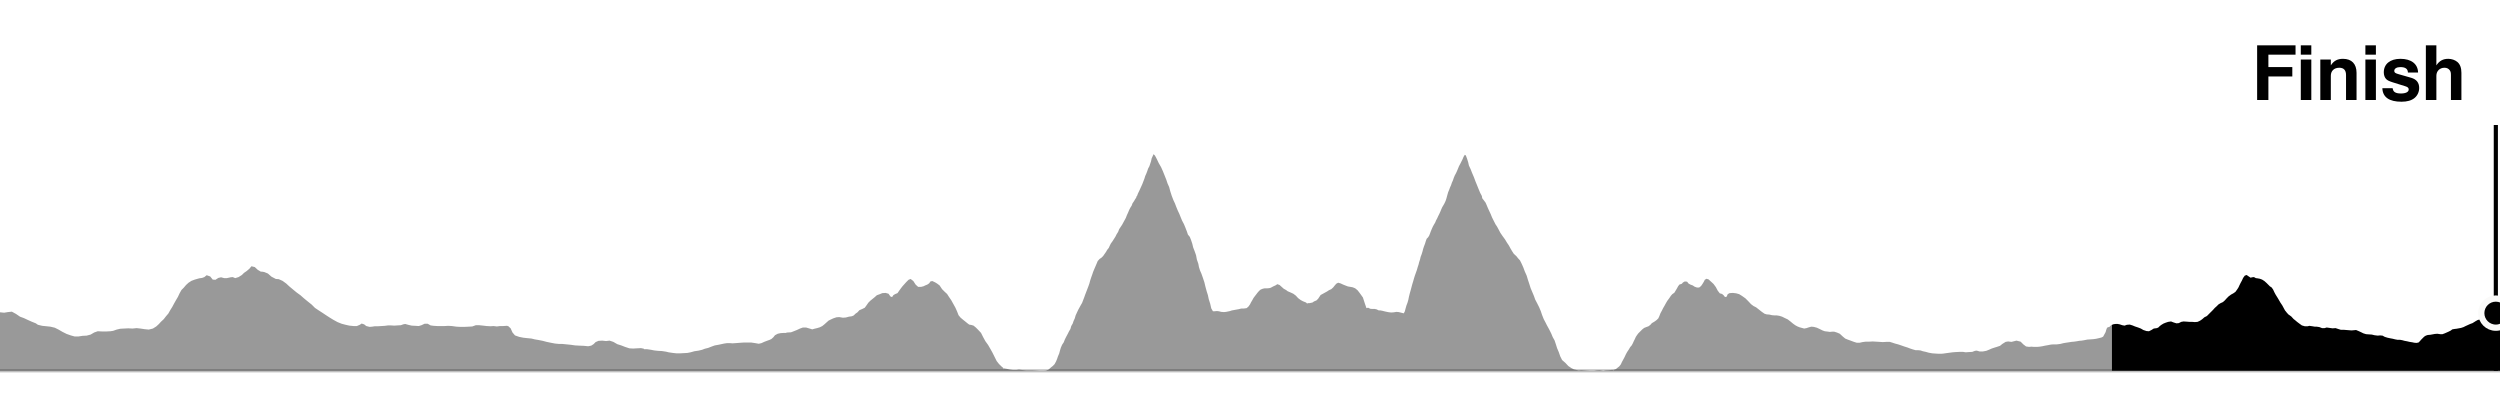
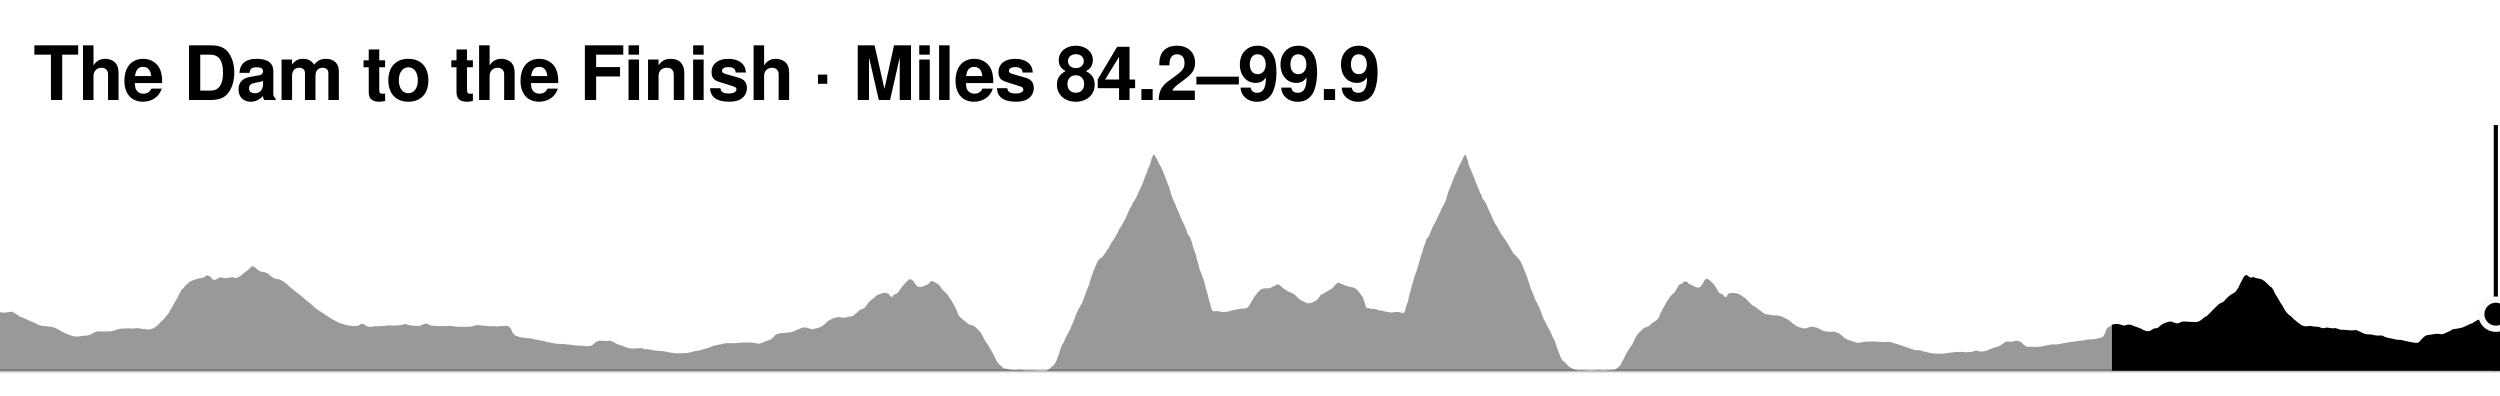
- <svg xmlns="http://www.w3.org/2000/svg" viewBox="0 0 1200 190" role="img" aria-label="Race progress at Finish, mile 99.9 of 99.9">
+ <svg xmlns="http://www.w3.org/2000/svg" viewBox="0 0 1200 190" role="img" aria-label="Leadville 100 elevation profile: The Dam to the Finish, miles 84.2 to 99.9 of 99.9">
  <path d="M 0.0 178.0 L 0.0 149.9 L 2.0 150.1 L 3.8 149.8 L 5.7 149.6 L 7.7 150.7 L 9.6 152.0 L 11.5 152.7 L 13.2 153.5 L 15.2 154.4 L 17.2 155.2 L 18.2 155.9 L 20.3 156.4 L 22.3 156.6 L 24.2 156.8 L 26.3 157.3 L 28.1 158.2 L 30.0 159.3 L 32.0 160.3 L 34.0 161.0 L 35.8 161.5 L 37.7 161.5 L 39.6 161.2 L 41.6 161.1 L 43.5 160.6 L 45.2 159.6 L 46.9 159.0 L 49.0 159.1 L 51.1 159.1 L 53.0 159.0 L 54.3 158.8 L 56.0 158.2 L 57.7 157.8 L 59.5 157.7 L 61.6 157.6 L 63.6 157.7 L 65.6 157.5 L 67.4 157.7 L 69.4 158.0 L 71.4 158.2 L 73.4 157.7 L 75.0 156.7 L 76.2 155.6 L 77.3 154.4 L 78.6 153.2 L 79.6 151.9 L 80.8 150.5 L 81.7 148.9 L 82.7 147.3 L 83.5 145.8 L 84.4 144.2 L 85.4 142.5 L 86.2 140.8 L 87.1 139.2 L 88.2 138.1 L 89.3 136.8 L 90.5 135.7 L 91.9 134.8 L 93.5 134.2 L 95.6 133.6 L 97.0 133.4 L 98.1 133.0 L 99.2 132.1 L 100.9 132.7 L 102.1 134.2 L 103.4 134.3 L 104.8 133.4 L 106.1 133.1 L 107.6 133.5 L 108.9 133.5 L 110.7 133.1 L 111.7 133.0 L 112.9 133.5 L 114.5 133.0 L 116.1 132.0 L 117.1 131.0 L 118.4 130.1 L 119.7 129.0 L 120.7 127.8 L 122.3 128.2 L 123.7 129.5 L 125.2 130.4 L 125.8 130.4 L 126.4 130.5 L 126.9 130.6 L 128.6 131.3 L 130.3 132.8 L 132.4 133.9 L 133.8 134.0 L 135.6 134.8 L 137.4 136.1 L 138.9 137.5 L 140.7 139.0 L 142.4 140.4 L 144.2 141.7 L 145.9 143.2 L 147.6 144.6 L 149.6 146.2 L 151.2 147.8 L 153.0 149.0 L 154.7 150.1 L 156.5 151.3 L 158.2 152.4 L 160.0 153.5 L 162.0 154.6 L 164.0 155.4 L 165.9 155.9 L 167.7 156.3 L 169.7 156.5 L 171.3 156.5 L 172.7 155.9 L 173.6 155.3 L 174.8 155.7 L 175.8 156.5 L 177.4 156.9 L 178.6 156.8 L 179.9 156.6 L 181.5 156.6 L 183.1 156.5 L 184.7 156.4 L 186.2 156.2 L 187.7 156.2 L 189.2 156.3 L 190.7 156.2 L 192.4 156.1 L 193.5 155.7 L 194.5 155.5 L 195.9 155.9 L 197.6 156.3 L 199.5 156.4 L 201.0 156.5 L 202.3 156.1 L 203.8 155.4 L 205.3 155.4 L 206.7 156.2 L 208.2 156.4 L 209.9 156.5 L 211.6 156.5 L 213.4 156.5 L 215.2 156.4 L 216.9 156.5 L 219.1 156.8 L 220.9 156.9 L 222.9 156.9 L 225.0 156.8 L 226.7 156.7 L 228.4 156.1 L 230.0 156.1 L 231.9 156.3 L 233.6 156.5 L 235.5 156.6 L 236.9 156.5 L 238.5 156.7 L 240.0 156.5 L 241.6 156.5 L 243.1 156.4 L 243.5 156.4 L 243.6 156.5 L 243.9 156.5 L 245.1 157.6 L 246.0 159.6 L 247.2 161.0 L 249.2 161.7 L 251.2 162.1 L 253.0 162.3 L 255.1 162.5 L 256.7 162.9 L 258.5 163.2 L 260.5 163.6 L 262.4 164.1 L 264.3 164.5 L 266.4 164.9 L 268.4 165.1 L 270.0 165.1 L 272.0 165.3 L 274.0 165.5 L 276.1 165.8 L 278.0 165.9 L 280.3 166.0 L 282.3 166.2 L 283.8 165.9 L 284.9 165.2 L 285.9 164.2 L 287.3 163.6 L 289.1 163.5 L 290.9 163.7 L 292.6 163.5 L 294.4 164.1 L 296.3 165.2 L 298.2 165.8 L 300.0 166.5 L 302.1 167.2 L 303.9 167.3 L 305.7 167.2 L 307.6 167.1 L 307.7 167.1 L 309.1 167.4 L 309.1 167.6 L 310.5 167.6 L 312.5 167.9 L 314.0 168.2 L 315.8 168.4 L 317.7 168.5 L 319.7 168.8 L 320.9 169.1 L 322.9 169.4 L 324.7 169.6 L 326.5 169.6 L 328.3 169.5 L 330.0 169.4 L 331.5 169.1 L 333.3 168.6 L 335.3 168.3 L 337.0 167.9 L 338.3 167.4 L 339.9 167.0 L 341.7 166.3 L 343.1 165.8 L 344.8 165.5 L 346.2 165.2 L 347.6 164.9 L 349.0 164.7 L 349.8 164.7 L 350.3 164.7 L 351.6 164.8 L 353.1 164.7 L 354.4 164.6 L 355.7 164.5 L 357.3 164.4 L 358.6 164.4 L 360.5 164.4 L 362.5 164.7 L 364.2 165.0 L 365.5 164.7 L 366.8 164.1 L 368.1 163.6 L 369.5 163.1 L 370.3 162.7 L 371.2 161.9 L 372.0 160.9 L 373.3 160.2 L 374.7 159.9 L 376.3 159.8 L 377.3 159.8 L 377.5 159.7 L 377.6 159.6 L 377.9 159.6 L 378.0 159.6 L 379.7 159.5 L 381.0 159.0 L 382.5 158.4 L 384.0 157.7 L 385.4 157.2 L 386.9 157.2 L 388.6 157.7 L 389.9 158.1 L 390.9 157.8 L 392.2 157.5 L 393.5 157.1 L 394.7 156.5 L 395.7 155.7 L 396.7 154.8 L 397.7 153.9 L 398.9 153.3 L 400.0 152.8 L 401.5 152.3 L 402.8 152.2 L 404.6 152.5 L 406.0 152.4 L 407.5 152.0 L 408.9 151.8 L 409.8 151.4 L 410.6 150.6 L 411.6 149.9 L 412.5 148.9 L 413.9 148.3 L 415.1 147.7 L 415.9 146.6 L 416.8 145.3 L 417.8 144.3 L 418.8 143.5 L 419.9 142.6 L 420.9 141.7 L 422.3 141.2 L 423.5 140.7 L 425.1 140.6 L 426.5 141.0 L 427.4 142.3 L 428.2 142.6 L 428.8 141.7 L 429.6 141.2 L 430.8 140.7 L 431.7 139.4 L 432.5 138.3 L 433.2 137.4 L 434.1 136.4 L 435.0 135.4 L 436.1 134.3 L 437.1 133.9 L 438.4 134.9 L 439.5 136.6 L 440.7 137.7 L 442.1 137.7 L 443.3 137.4 L 444.1 137.0 L 445.1 136.6 L 446.0 136.0 L 446.6 135.1 L 447.5 134.9 L 448.8 135.5 L 449.8 136.1 L 451.0 137.0 L 452.2 138.8 L 453.5 140.1 L 454.6 141.1 L 455.5 142.5 L 456.6 144.1 L 457.6 145.9 L 458.6 147.7 L 459.4 149.5 L 460.1 151.3 L 461.1 152.5 L 462.3 153.5 L 463.3 154.3 L 464.4 155.2 L 465.2 155.8 L 466.3 156.0 L 467.3 156.3 L 468.4 157.2 L 469.5 158.3 L 470.9 159.8 L 471.9 161.8 L 473.0 163.8 L 474.3 165.6 L 475.4 167.5 L 476.4 169.3 L 477.4 171.3 L 478.4 173.3 L 479.5 174.7 L 480.5 175.7 L 481.3 176.4 L 481.4 176.4 L 481.7 176.9 L 481.7 177.3 L 481.8 177.2 L 481.8 177.0 L 481.8 176.8 L 481.8 176.8 L 481.8 176.8 L 483.5 177.1 L 484.8 177.4 L 486.2 177.6 L 487.9 177.6 L 489.1 177.4 L 490.6 177.6 L 492.7 177.8 L 494.3 177.8 L 495.8 177.8 L 497.5 177.9 L 499.2 178.0 L 500.8 178.0 L 502.1 177.9 L 503.3 177.4 L 504.3 176.5 L 505.3 175.7 L 506.2 174.8 L 506.9 173.5 L 507.4 172.3 L 507.8 171.1 L 508.4 169.7 L 508.8 168.2 L 509.2 166.9 L 509.8 165.5 L 510.6 164.3 L 511.1 163.0 L 511.8 161.6 L 512.5 160.3 L 513.1 159.1 L 513.8 157.9 L 514.2 156.5 L 514.9 155.3 L 515.3 154.1 L 515.9 152.8 L 516.3 151.4 L 516.9 150.1 L 517.5 148.8 L 518.1 147.7 L 518.7 146.6 L 519.4 145.4 L 519.9 144.1 L 520.4 142.8 L 520.9 141.4 L 521.4 140.1 L 521.9 138.8 L 522.4 137.5 L 522.9 136.1 L 523.3 134.6 L 523.8 133.1 L 524.3 131.7 L 524.7 130.5 L 525.2 129.3 L 525.8 127.9 L 526.4 126.5 L 526.9 125.3 L 527.8 124.3 L 528.7 123.7 L 529.5 122.9 L 530.2 121.9 L 530.9 120.9 L 531.4 120.0 L 532.2 119.0 L 532.7 117.9 L 533.2 116.9 L 534.0 115.8 L 534.7 114.7 L 535.4 113.6 L 536.0 112.4 L 536.7 111.3 L 537.2 110.0 L 538.0 108.8 L 538.6 107.9 L 539.2 106.8 L 539.8 105.7 L 540.4 104.6 L 540.9 103.3 L 541.5 102.0 L 542.0 100.8 L 542.5 99.8 L 543.2 98.7 L 543.6 97.6 L 544.3 96.6 L 545.0 95.4 L 545.4 94.9 L 545.4 94.6 L 545.4 94.5 L 545.8 94.0 L 546.2 92.9 L 546.8 91.7 L 547.3 90.6 L 547.8 89.5 L 548.3 88.4 L 548.8 87.1 L 549.3 85.8 L 549.7 84.5 L 550.2 83.4 L 550.7 82.1 L 551.1 80.9 L 551.7 79.8 L 552.1 78.6 L 552.5 77.4 L 552.8 76.0 L 553.4 74.7 L 553.7 74.0 L 554.4 74.7 L 555.3 76.4 L 556.2 78.3 L 557.3 80.2 L 558.2 82.2 L 559.0 84.2 L 559.8 86.2 L 560.4 88.0 L 561.2 89.8 L 561.7 91.7 L 562.4 93.9 L 563.2 96.0 L 564.0 97.7 L 564.6 99.3 L 565.3 101.0 L 566.1 102.7 L 566.7 104.2 L 567.4 105.9 L 568.3 107.6 L 569.0 109.3 L 569.7 111.1 L 570.2 112.6 L 571.1 113.7 L 571.7 115.2 L 572.3 117.0 L 572.7 118.7 L 573.4 120.5 L 574.1 122.5 L 574.5 124.6 L 575.2 126.6 L 575.5 128.2 L 576.0 129.8 L 576.7 131.4 L 577.4 133.4 L 578.1 135.5 L 578.6 137.6 L 579.2 139.8 L 579.8 141.7 L 580.2 143.6 L 580.9 145.8 L 581.4 148.0 L 582.2 149.4 L 583.1 149.4 L 584.1 149.3 L 585.0 149.4 L 586.2 149.7 L 587.5 149.8 L 588.5 149.7 L 589.5 149.5 L 590.4 149.3 L 591.3 149.0 L 592.4 148.8 L 593.5 148.6 L 594.6 148.4 L 595.8 148.1 L 597.0 148.1 L 598.4 147.9 L 599.3 147.1 L 600.0 146.1 L 600.5 145.1 L 601.1 144.1 L 601.7 143.0 L 602.3 142.2 L 603.0 141.3 L 603.6 140.5 L 604.4 139.6 L 605.1 139.0 L 606.1 138.6 L 607.0 138.4 L 608.3 138.4 L 609.3 138.3 L 610.0 138.1 L 611.1 137.5 L 612.4 136.9 L 613.1 136.4 L 614.2 136.8 L 615.2 137.7 L 616.2 138.6 L 617.3 139.2 L 618.1 139.8 L 619.5 140.4 L 620.8 141.0 L 622.0 141.9 L 623.1 143.1 L 624.3 144.0 L 625.4 144.6 L 626.9 145.2 L 627.4 145.7 L 627.5 146.0 L 627.5 146.0 L 627.5 145.8 L 627.5 145.7 L 627.5 145.6 L 627.7 145.5 L 627.8 145.5 L 628.0 145.5 L 628.0 145.5 L 628.6 145.5 L 630.0 145.2 L 630.7 144.7 L 631.9 144.2 L 632.7 143.4 L 633.3 142.5 L 633.9 141.6 L 635.0 141.0 L 635.9 140.5 L 637.0 139.9 L 637.9 139.3 L 639.0 138.8 L 639.9 138.0 L 640.7 137.0 L 641.4 136.2 L 642.3 135.7 L 643.4 136.0 L 644.7 136.6 L 645.7 137.0 L 647.0 137.5 L 648.2 137.7 L 649.3 137.9 L 650.5 138.4 L 651.6 139.3 L 652.4 140.3 L 653.2 141.4 L 654.2 142.8 L 655.1 145.6 L 655.9 147.9 L 656.7 147.7 L 657.7 148.2 L 658.7 148.3 L 659.9 148.3 L 660.8 148.5 L 661.8 149.0 L 662.6 149.0 L 663.6 149.2 L 664.8 149.5 L 665.7 149.7 L 666.8 149.9 L 667.9 150.0 L 669.1 149.9 L 670.3 149.7 L 671.4 149.8 L 672.6 150.1 L 673.8 150.4 L 674.3 149.5 L 674.7 148.0 L 675.1 146.6 L 675.6 145.3 L 676.0 143.9 L 676.3 142.4 L 676.7 140.8 L 677.1 139.4 L 677.5 137.9 L 677.9 136.4 L 678.3 135.1 L 678.7 133.7 L 679.1 132.4 L 679.6 131.0 L 680.1 129.6 L 680.5 128.2 L 680.9 127.0 L 681.2 125.8 L 681.6 124.6 L 681.9 123.3 L 682.4 122.0 L 682.8 120.7 L 683.1 119.5 L 683.5 118.3 L 684.0 117.0 L 684.4 115.7 L 684.8 114.6 L 685.5 113.9 L 686.0 113.1 L 686.4 112.1 L 686.8 111.0 L 687.3 109.8 L 687.8 108.7 L 688.3 107.8 L 688.9 106.8 L 689.3 105.8 L 689.8 104.9 L 690.3 103.8 L 690.9 102.6 L 691.4 101.5 L 691.8 100.5 L 692.3 99.4 L 692.9 98.4 L 693.4 97.5 L 693.9 96.4 L 694.3 95.2 L 694.7 93.7 L 695.1 92.3 L 695.6 91.1 L 696.0 90.0 L 696.5 88.9 L 696.9 87.7 L 697.4 86.6 L 697.8 85.4 L 698.3 84.2 L 698.9 83.1 L 699.4 82.0 L 699.9 80.8 L 700.3 79.8 L 701.0 78.5 L 701.5 77.5 L 702.0 76.5 L 702.5 75.3 L 703.1 74.3 L 703.6 74.6 L 704.2 76.2 L 704.7 77.8 L 705.1 79.5 L 705.9 81.2 L 706.6 83.0 L 707.5 85.1 L 708.2 87.0 L 708.9 88.7 L 709.7 90.7 L 710.5 92.6 L 711.3 94.1 L 711.4 94.8 L 711.4 94.8 L 711.5 95.2 L 712.2 96.1 L 713.1 97.3 L 713.7 98.7 L 714.2 99.9 L 714.8 101.2 L 715.5 102.7 L 716.2 104.4 L 717.1 106.2 L 717.8 107.6 L 718.6 108.8 L 719.3 110.1 L 720.2 111.8 L 721.3 113.4 L 722.4 114.9 L 723.3 116.4 L 724.3 117.9 L 725.0 119.2 L 725.7 120.4 L 726.6 121.8 L 727.9 123.0 L 728.6 123.9 L 729.6 125.0 L 730.4 126.6 L 731.2 128.4 L 731.9 130.3 L 732.8 132.3 L 733.4 134.3 L 734.1 136.4 L 734.7 138.3 L 735.5 140.2 L 736.3 142.1 L 736.9 143.8 L 737.8 145.5 L 738.8 147.5 L 739.6 149.4 L 740.2 151.2 L 741.0 153.2 L 741.8 154.7 L 742.5 156.1 L 743.6 158.1 L 744.6 160.1 L 745.3 161.8 L 746.2 163.4 L 746.8 165.2 L 747.4 167.1 L 748.2 169.0 L 748.9 171.0 L 749.8 172.8 L 751.4 174.2 L 752.8 175.7 L 754.3 176.7 L 755.5 177.3 L 756.8 177.6 L 757.7 177.8 L 759.1 177.7 L 760.4 177.8 L 761.8 177.9 L 763.4 178.0 L 765.1 178.0 L 766.4 177.8 L 767.8 177.7 L 769.6 178.0 L 770.6 177.8 L 772.4 177.7 L 774.0 177.5 L 774.3 177.7 L 774.4 178.0 L 774.4 177.9 L 774.5 177.9 L 774.5 177.8 L 774.5 177.7 L 774.5 177.6 L 774.5 177.5 L 774.5 177.4 L 774.5 177.4 L 774.7 177.4 L 774.9 177.4 L 775.0 177.4 L 775.7 177.1 L 776.3 176.6 L 777.2 175.9 L 778.0 174.9 L 778.5 173.8 L 779.1 172.7 L 779.8 171.4 L 780.4 170.1 L 781.0 169.0 L 781.8 167.8 L 782.5 166.6 L 783.2 165.8 L 783.7 164.9 L 784.2 163.8 L 784.7 162.8 L 785.2 161.7 L 785.8 160.8 L 786.4 160.0 L 787.4 159.0 L 788.3 158.1 L 789.2 157.4 L 790.2 157.0 L 791.3 156.6 L 792.2 155.9 L 792.9 155.1 L 793.6 154.7 L 794.4 154.2 L 795.2 153.6 L 796.0 152.8 L 796.5 151.7 L 797.0 150.4 L 797.7 149.1 L 798.3 147.9 L 799.0 146.7 L 799.6 145.6 L 800.3 144.4 L 801.2 143.2 L 802.0 142.0 L 802.7 141.2 L 803.7 140.5 L 804.3 139.5 L 804.9 138.5 L 805.5 137.4 L 806.1 136.6 L 807.3 136.2 L 807.8 135.6 L 808.7 135.1 L 809.8 135.2 L 810.5 136.1 L 811.4 136.6 L 812.5 137.0 L 813.4 137.6 L 814.5 138.0 L 815.6 138.0 L 816.5 137.3 L 817.2 136.3 L 817.8 135.3 L 818.3 134.3 L 819.1 133.8 L 820.1 134.1 L 821.3 135.2 L 822.5 136.3 L 823.6 137.8 L 824.5 139.5 L 825.5 140.8 L 826.6 141.1 L 827.4 141.8 L 828.0 142.6 L 828.8 142.4 L 829.3 141.2 L 830.2 140.7 L 831.8 140.6 L 833.4 140.8 L 834.8 141.2 L 836.1 142.0 L 837.8 143.2 L 839.1 144.5 L 840.5 146.0 L 841.7 146.9 L 842.9 147.5 L 844.3 148.6 L 845.7 149.7 L 847.0 150.6 L 848.0 150.9 L 849.3 151.0 L 850.6 151.3 L 851.9 151.4 L 852.9 151.4 L 854.1 151.6 L 855.4 152.0 L 856.6 152.6 L 858.1 153.3 L 859.4 154.3 L 860.6 155.3 L 861.7 156.1 L 862.8 156.7 L 863.8 157.1 L 864.9 157.4 L 866.0 157.7 L 867.1 157.5 L 868.3 157.1 L 869.4 156.8 L 870.6 156.9 L 872.1 157.3 L 873.6 158.0 L 874.8 158.6 L 875.9 159.0 L 877.6 159.2 L 878.1 159.3 L 878.1 159.3 L 878.5 159.3 L 879.4 159.2 L 880.4 159.2 L 881.7 159.6 L 883.1 160.2 L 884.5 161.5 L 885.7 162.5 L 886.9 163.0 L 888.3 163.5 L 889.9 164.1 L 891.2 164.5 L 892.7 164.5 L 894.0 164.2 L 895.5 164.0 L 897.1 164.0 L 898.9 163.9 L 900.6 164.0 L 902.2 164.1 L 903.7 164.2 L 905.5 164.1 L 905.7 164.1 L 907.1 164.1 L 908.4 164.5 L 909.6 164.9 L 911.1 165.3 L 912.6 165.8 L 914.0 166.3 L 915.6 166.8 L 916.9 167.3 L 918.1 167.7 L 919.5 168.1 L 920.7 168.1 L 921.8 168.2 L 923.0 168.6 L 924.4 168.9 L 925.8 169.3 L 927.5 169.6 L 928.9 169.7 L 930.5 169.8 L 931.9 169.8 L 932.9 169.7 L 934.3 169.5 L 935.8 169.3 L 937.3 169.1 L 938.6 169.0 L 940.6 168.9 L 942.3 168.9 L 943.5 169.1 L 944.9 169.0 L 946.7 168.9 L 947.2 168.7 L 948.0 168.4 L 948.7 168.3 L 949.2 168.4 L 950.2 168.7 L 951.8 168.7 L 953.4 168.4 L 954.9 167.8 L 956.0 167.3 L 957.2 166.9 L 958.5 166.5 L 960.0 166.0 L 961.1 165.1 L 962.7 164.1 L 963.9 163.9 L 965.5 164.1 L 966.7 163.8 L 967.9 163.5 L 969.9 164.0 L 971.2 165.3 L 972.5 166.3 L 973.9 166.5 L 975.1 166.4 L 976.2 166.5 L 977.8 166.5 L 979.0 166.4 L 980.3 166.2 L 981.7 165.9 L 982.9 165.7 L 984.4 165.4 L 985.6 165.3 L 987.3 165.3 L 988.9 165.1 L 990.5 164.7 L 991.7 164.5 L 993.1 164.3 L 994.3 164.1 L 995.5 164.0 L 996.9 163.8 L 998.0 163.6 L 999.2 163.5 L 1000.4 163.3 L 1001.9 163.0 L 1003.4 162.9 L 1004.8 162.8 L 1006.2 162.6 L 1007.5 162.3 L 1008.7 162.0 L 1009.5 161.6 L 1010.1 160.5 L 1010.7 159.4 L 1011.0 158.3 L 1011.4 157.3 L 1012.1 157.0 L 1012.6 156.9 L 1012.7 156.7 L 1013.0 156.4 L 1013.7 155.9 L 1013.7 178.0 Z" fill="rgba(0,0,0,0.40)" />
  <path d="M 1013.7 178.0 L 1013.7 155.9 L 1013.8 155.9 L 1014.6 155.6 L 1015.5 155.5 L 1016.5 155.5 L 1017.5 155.7 L 1018.7 156.1 L 1019.8 156.3 L 1020.9 155.9 L 1022.3 155.8 L 1023.6 156.2 L 1024.8 156.7 L 1026.3 157.2 L 1027.6 157.7 L 1028.8 158.4 L 1030.3 158.9 L 1031.5 159.0 L 1032.7 158.4 L 1033.8 157.7 L 1035.3 157.5 L 1036.0 157.2 L 1036.7 156.5 L 1037.5 155.9 L 1038.5 155.3 L 1039.5 154.9 L 1040.7 154.5 L 1042.1 154.3 L 1043.4 154.8 L 1044.7 155.2 L 1045.8 155.1 L 1047.0 154.5 L 1048.1 154.3 L 1049.7 154.4 L 1050.9 154.5 L 1052.3 154.5 L 1053.5 154.6 L 1054.8 154.5 L 1055.7 154.1 L 1056.4 153.7 L 1057.2 153.1 L 1058.1 152.3 L 1059.3 151.7 L 1060.2 150.8 L 1061.2 149.8 L 1062.2 148.8 L 1063.1 147.8 L 1064.0 147.0 L 1064.9 146.1 L 1065.9 145.5 L 1067.0 145.0 L 1067.9 144.2 L 1068.8 143.2 L 1069.8 142.2 L 1070.9 141.4 L 1072.0 140.8 L 1073.0 140.1 L 1073.8 139.0 L 1074.5 137.9 L 1075.0 136.8 L 1075.5 135.8 L 1076.1 134.7 L 1076.7 133.4 L 1077.5 132.3 L 1078.4 132.0 L 1079.1 132.5 L 1080.3 133.3 L 1081.0 133.1 L 1081.9 133.0 L 1082.8 133.5 L 1083.6 133.6 L 1084.7 133.8 L 1085.8 134.2 L 1086.9 134.9 L 1087.8 135.7 L 1088.7 136.6 L 1089.5 137.4 L 1090.4 138.0 L 1091.1 139.0 L 1091.7 140.3 L 1092.4 141.6 L 1093.1 142.7 L 1093.7 143.7 L 1094.5 145.1 L 1095.5 146.6 L 1096.2 147.9 L 1096.8 149.0 L 1097.6 150.0 L 1098.4 150.9 L 1099.8 151.9 L 1100.9 153.1 L 1101.9 153.9 L 1102.6 154.5 L 1103.8 155.4 L 1104.9 156.2 L 1106.3 156.6 L 1107.7 156.6 L 1108.5 156.4 L 1109.9 156.6 L 1111.1 156.8 L 1112.0 156.8 L 1113.3 157.0 L 1114.6 157.5 L 1115.8 157.5 L 1116.8 157.2 L 1118.2 157.4 L 1119.6 157.6 L 1121.1 157.5 L 1122.3 157.9 L 1123.6 158.3 L 1125.0 158.3 L 1126.2 158.4 L 1127.4 158.5 L 1128.7 158.6 L 1130.0 158.5 L 1130.9 158.4 L 1132.1 158.9 L 1133.4 159.5 L 1134.4 160.0 L 1135.7 160.4 L 1137.0 160.5 L 1138.5 160.6 L 1139.7 160.9 L 1141.3 161.1 L 1142.4 161.0 L 1143.6 161.1 L 1144.7 161.7 L 1146.0 162.1 L 1147.4 162.4 L 1148.5 162.6 L 1149.7 162.9 L 1150.8 163.1 L 1152.0 163.1 L 1153.1 163.3 L 1154.2 163.6 L 1155.3 163.8 L 1156.6 164.1 L 1157.9 164.3 L 1158.8 164.5 L 1159.9 164.6 L 1160.9 164.4 L 1161.5 163.8 L 1162.2 163.0 L 1162.9 162.3 L 1163.6 161.6 L 1164.4 161.1 L 1165.3 160.8 L 1166.5 160.7 L 1167.6 160.5 L 1168.7 160.3 L 1169.9 160.2 L 1171.3 160.4 L 1172.4 160.4 L 1173.5 160.0 L 1174.4 159.6 L 1175.3 159.2 L 1176.3 158.7 L 1177.1 158.1 L 1178.2 157.9 L 1179.1 157.8 L 1180.2 157.6 L 1181.3 157.4 L 1182.5 157.0 L 1183.5 156.5 L 1184.6 156.0 L 1185.7 155.5 L 1186.8 155.1 L 1187.6 154.6 L 1188.4 154.1 L 1189.3 153.6 L 1190.4 153.3 L 1191.3 152.7 L 1192.3 151.8 L 1193.2 151.0 L 1193.9 150.5 L 1194.8 150.2 L 1195.8 150.3 L 1197.3 150.9 L 1198.7 150.7 L 1200.0 150.3 L 1200.0 178.0 Z" fill="#000000" />
  <line x1="0" y1="178.0" x2="1200" y2="178.0" stroke="rgba(0,0,0,0.25)" stroke-width="1.5" />
  <line x1="1198.0" y1="60.0" x2="1198.0" y2="178.0" stroke="#000" stroke-width="2" />
-   <circle cx="1198.0" cy="150.3" r="7" fill="#000" stroke="#fafaf9" stroke-width="3" />
-   <text x="1184.0" y="48.0" text-anchor="end" font-family="system-ui, -apple-system, 'Segoe UI', Helvetica, Arial, sans-serif" letter-spacing="-0.5" font-size="36" font-weight="700" fill="#000">Finish</text>
+   <circle cx="1198.0" cy="150.8" r="7" fill="#000" stroke="#fafaf9" stroke-width="3" />
+   <text x="16.0" y="48.0" text-anchor="start" font-family="system-ui, -apple-system, 'Segoe UI', Helvetica, Arial, sans-serif" letter-spacing="-0.5" font-size="36" font-weight="700" fill="#000">The Dam to the Finish · Miles 84.2–99.9</text>
</svg>
